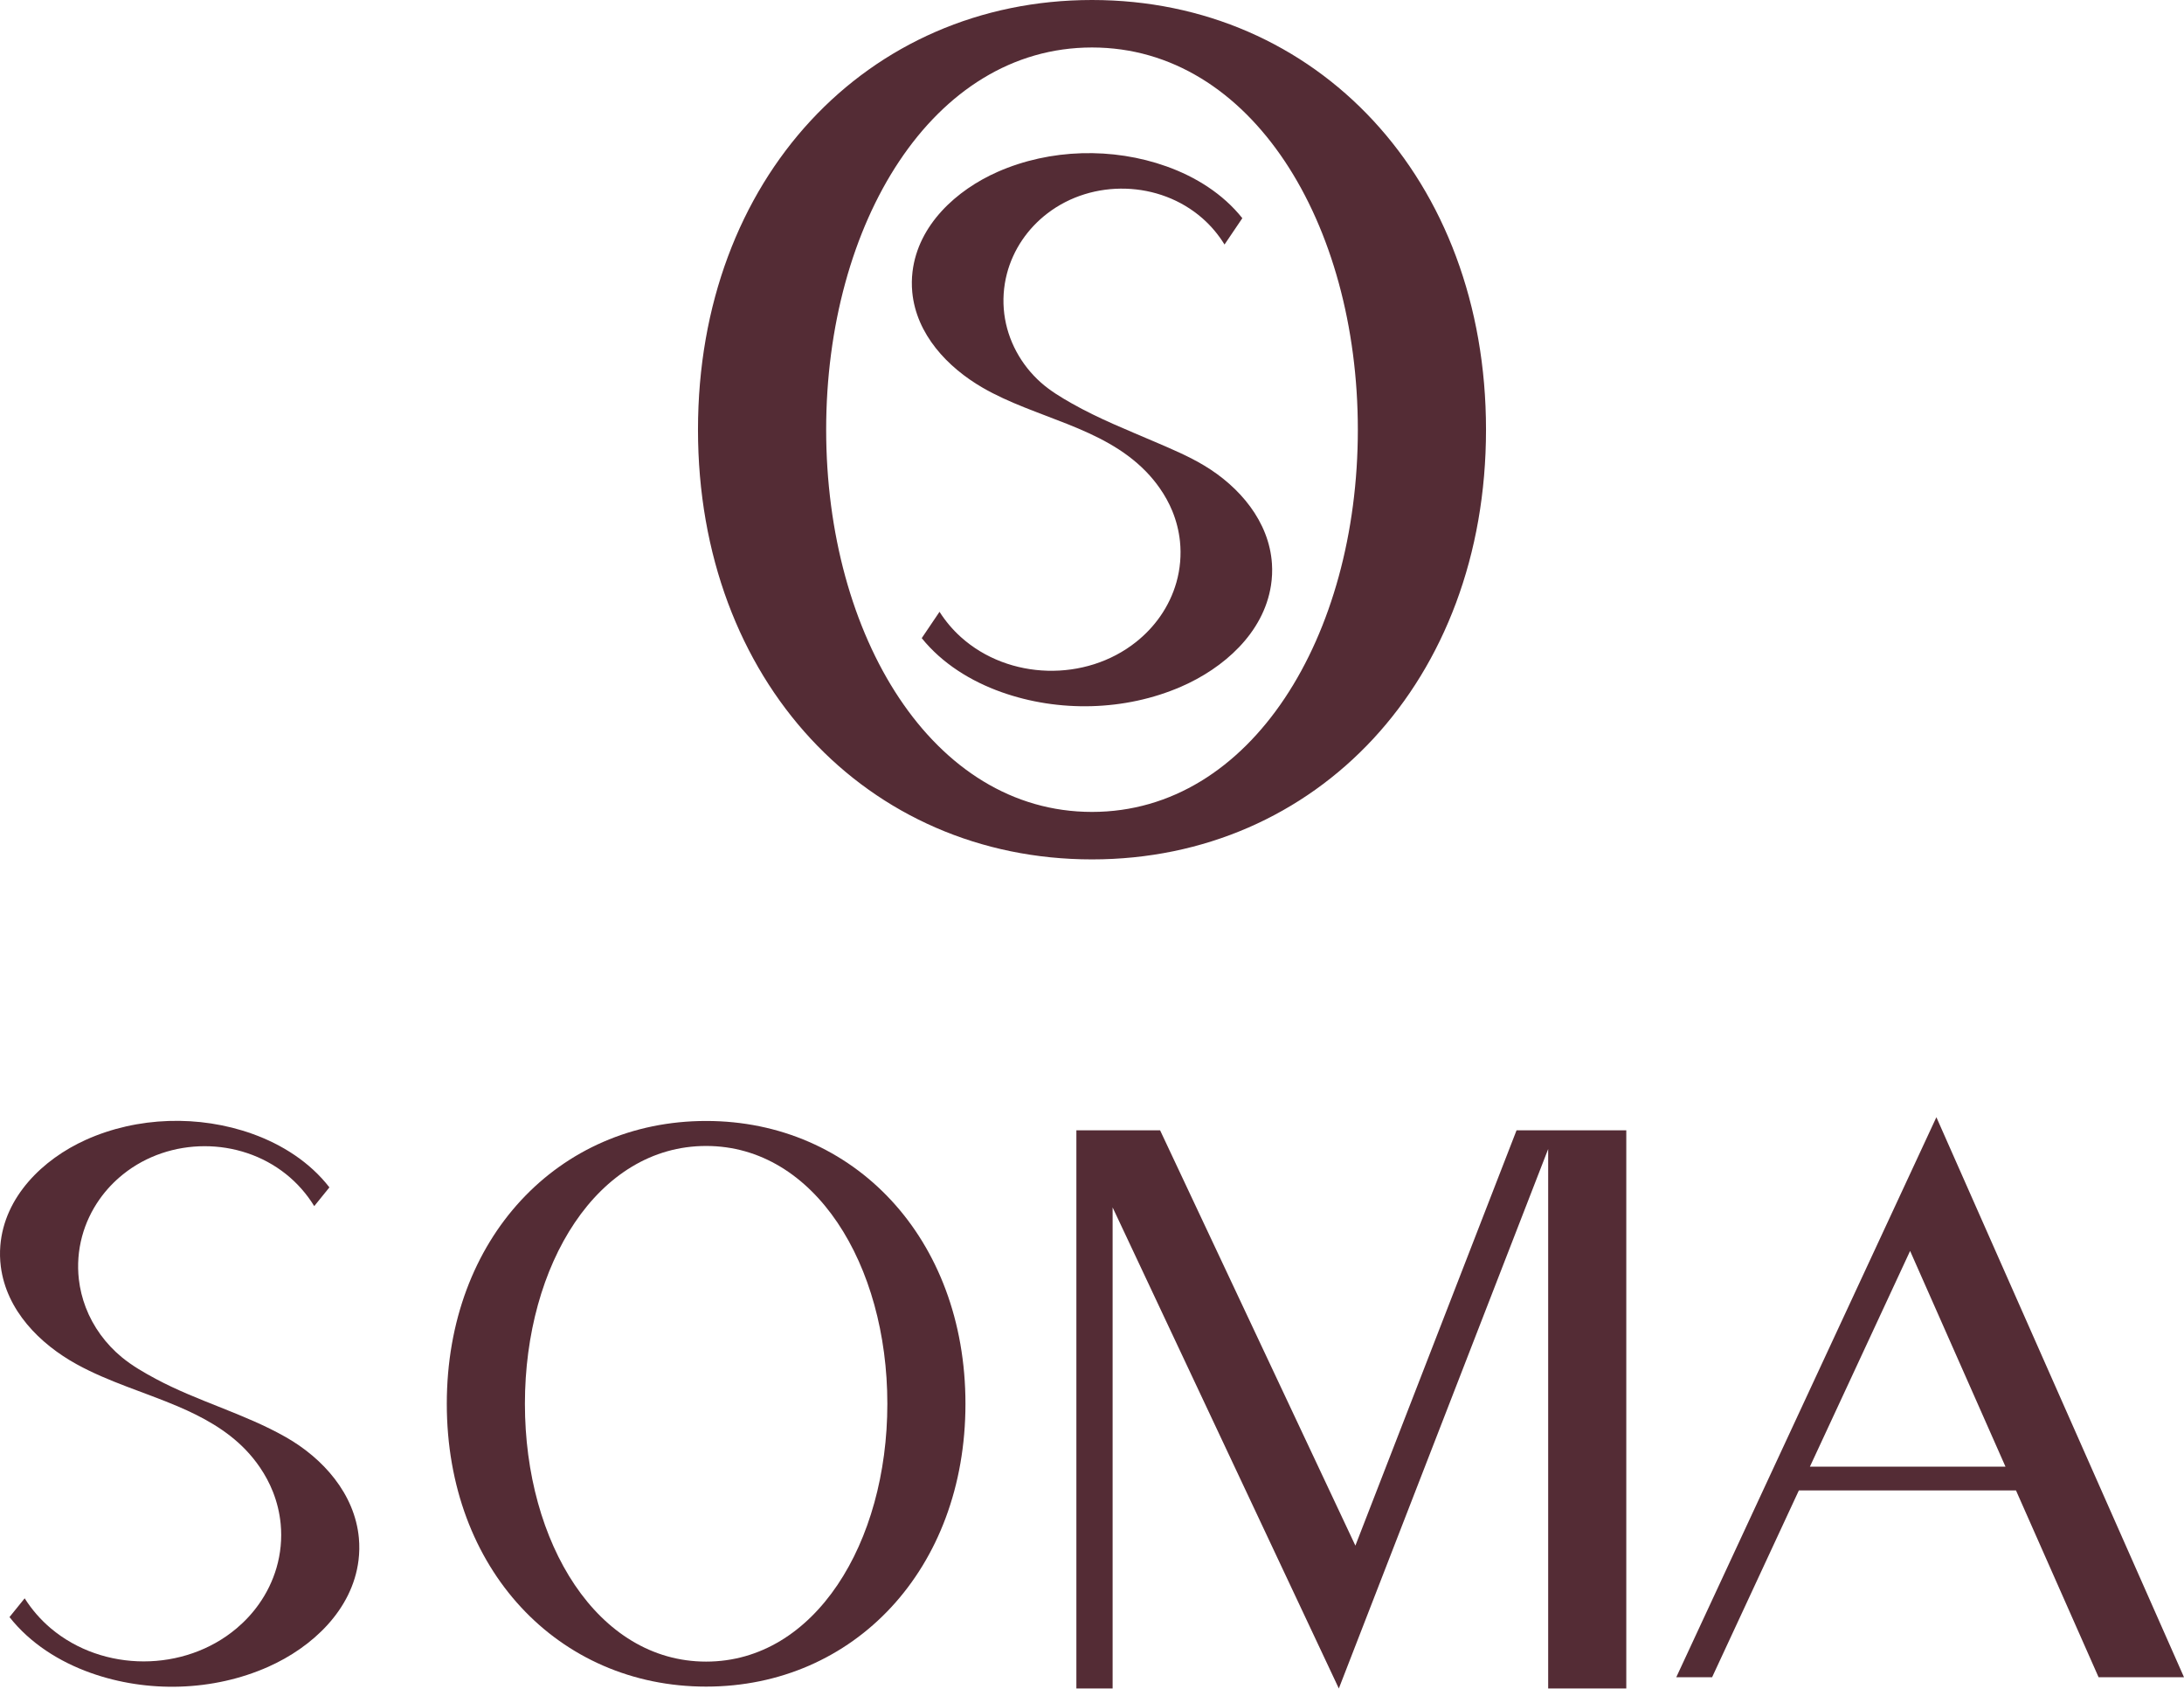
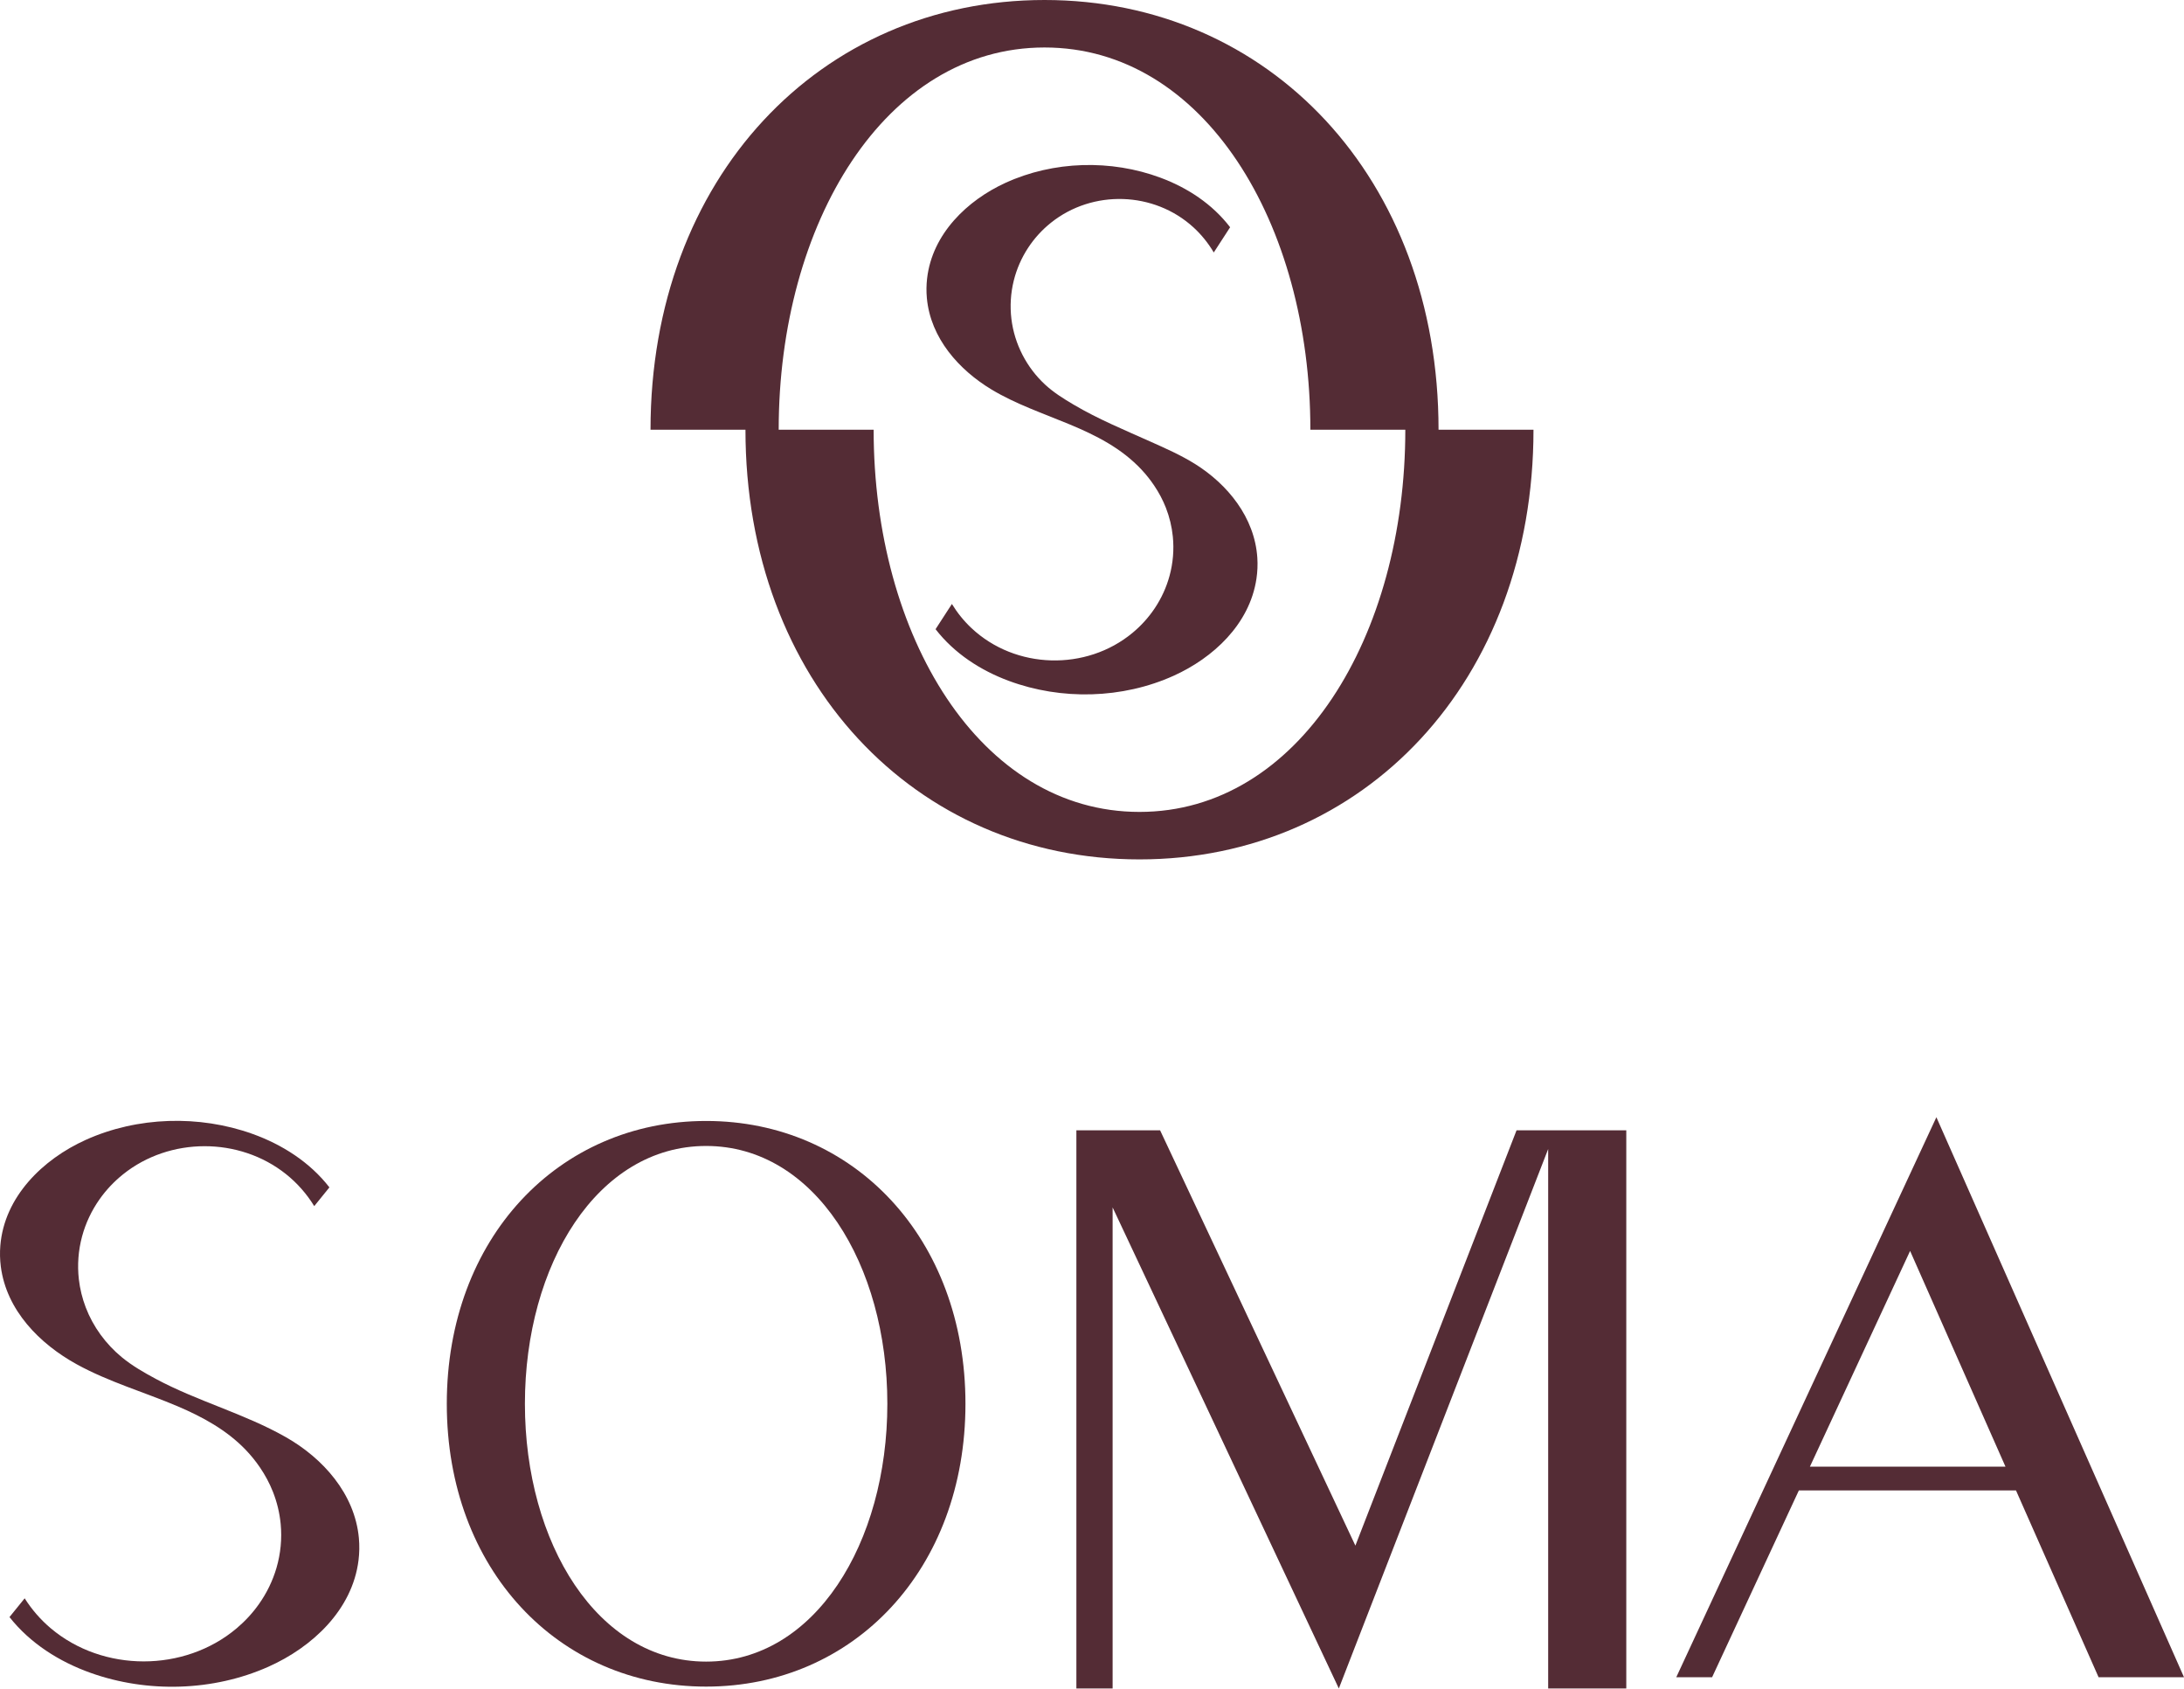
<svg xmlns="http://www.w3.org/2000/svg" viewBox="0 0 2796 2161.2" width="2796" height="2161.2" role="img" aria-labelledby="t">
-   <g id="symbol" fill="#542C35" transform="translate(893.58 0) scale(1.51934)">
-     <path id="symbol-o" d="M332 0C521.24 0 664 150.23 664 362C664 573.77 521.24 724 332 724C142.76 724 0 573.77 0 362C0 150.23 142.76 0 332 0ZM108 362C108 535.88 197.6 684 332 684C466.4 684 556 535.88 556 362C556 188.12 466.4 40 332 40C197.6 40 108 188.12 108 362Z" />
-     <path id="symbol-s" d="M458.67 183.81C442.33 163.28 419.37 148.96 394.85 140.2C349.45 123.97 296.77 125.29 252.56 144.75C217.82 160.05 185.48 189.43 180.76 228.95C180.08 234.64 180.01 240.41 180.55 246.11C183.94 281.6 210.18 309.44 239.82 326.6C284.27 352.33 340.41 359.21 377.42 397.16C381.66 401.52 385.56 406.21 389.04 411.2C393.29 417.28 396.92 423.77 399.73 430.64C403.03 438.74 405.2 447.3 406.12 456C407.33 467.56 406.31 479.33 403.15 490.52C400.27 500.73 395.63 510.42 389.57 519.13C383.89 527.3 376.97 534.6 369.18 540.8C326.73 574.62 261.92 573.06 221.49 536.67C214.56 530.43 208.53 523.27 203.52 515.41L188.53 537.6C205.8 559 229.9 573.88 255.61 583.05C303.89 600.27 359.93 598.98 407.03 578.51C442.82 562.96 476.6 533.44 482.83 493.06C483.76 487.02 484.03 480.89 483.62 474.79C481.23 439.15 456.24 410.05 426.69 392.28C413.62 384.42 399.37 378.4 385.37 372.39C361.66 362.2 337.64 352.69 315.14 339.95C305.97 334.75 296.84 329.28 288.93 322.26C272.18 307.38 260.88 286.75 258.08 264.46C256.67 253.2 257.42 241.69 260.27 230.71C262.9 220.55 267.32 210.88 273.2 202.2C279 193.65 286.2 186.07 294.4 179.79C332.57 150.51 388.89 152.15 425.09 183.94C432.36 190.32 438.6 197.77 443.67 206Z" />
+   <g id="symbol" fill="#542C35" transform="translate(832.81 0) scale(1.51934)">
+     <path id="symbol-o" d="M332 0C521.24 0 664 150.23 664 362L744 362C744 573.77 601.24 724 412 724C222.76 724 80 573.77 80 362L0 362C0 150.23 142.76 0 332 0ZM556 362C556 188.12 466.4 40 332 40C197.6 40 108 188.12 108 362L188 362C188 535.88 277.6 684 412 684C546.4 684 636 535.88 636 362Z" />
+     <path id="symbol-s" d="M488.38 191.45C473.37 171.81 452.28 158.1 429.74 149.72C388.03 134.19 339.63 135.45 299.01 154.07C267.09 168.71 237.37 196.84 233.04 234.66C232.41 240.11 232.35 245.63 232.85 251.09C235.96 285.05 260.07 311.7 287.3 328.12C328.15 352.75 379.72 359.33 413.73 395.65C417.63 399.82 421.21 404.32 424.41 409.09C428.32 414.9 431.65 421.12 434.23 427.69C437.26 435.44 439.26 443.64 440.1 451.97C441.22 463.03 440.28 474.29 437.37 485C434.73 494.78 430.46 504.05 424.9 512.38C419.67 520.21 413.32 527.2 406.16 533.13C367.15 565.49 307.61 564.01 270.46 529.17C264.1 523.2 258.55 516.35 253.95 508.82L240.18 530.06C256.04 550.54 278.19 564.79 301.81 573.57C346.17 590.05 397.66 588.81 440.94 569.22C473.82 554.34 504.86 526.08 510.58 487.43C511.44 481.66 511.69 475.78 511.31 469.95C509.11 435.84 486.15 407.98 459.01 390.98C446.99 383.46 433.9 377.69 421.04 371.94C399.26 362.19 377.18 353.09 356.51 340.89C348.08 335.92 339.69 330.69 332.43 323.97C317.03 309.73 306.66 289.98 304.08 268.64C302.78 257.87 303.47 246.85 306.09 236.34C308.51 226.62 312.57 217.37 317.97 209.06C323.3 200.87 329.92 193.62 337.45 187.61C372.53 159.59 424.27 161.15 457.53 191.58C464.21 197.69 469.94 204.82 474.61 212.69Z" />
  </g>
  <g id="wordmark" fill="#542C35" transform="translate(0 1446.8)">
    <path id="wordmark-s" d="M421.72 73C396.77 40.82 361.35 18.22 323.29 4.56C255.02 -19.94 175.83 -17.65 109.6 12.28C54.89 37.01 5.52 84.95 0.42 147.62C-0.3 156.5 -0.09 165.46 1.04 174.29C8.21 230.33 50.68 273.3 98.29 299.49C139.22 322.01 184.4 334.94 227.23 353.13C259.19 366.71 290.31 383.66 314.56 408.96C321.28 415.98 327.42 423.55 332.88 431.58C339.48 441.29 345.07 451.67 349.38 462.59C354.61 475.8 357.98 489.74 359.33 503.88C361.12 522.69 359.28 541.79 354 559.93C349.18 576.48 341.54 592.16 331.6 606.23C323.43 617.81 313.74 628.3 302.9 637.44C236.04 693.84 131.96 693.84 65.09 637.44C52.02 626.41 40.73 613.45 31.58 599L12.15 623C38.65 656.65 75.99 680.16 116.05 694.44C188.71 720.34 272.94 718.05 343.55 686.6C399.61 661.64 451.14 613.91 459 550.22C460.16 540.8 460.31 531.26 459.44 521.81C454.2 465.29 413.58 419.74 365.88 392.66C312.98 362.62 253.25 346.93 199.65 318.23C184.5 310.11 169.3 301.4 156 290.46C135.43 273.54 119.23 251.45 109.72 226.54C105.32 215.01 102.36 202.94 100.95 190.68C98.85 172.31 100.26 153.59 105.08 135.75C109.66 118.75 117.3 102.62 127.44 88.24C135.91 76.23 146.1 65.46 157.57 56.27C217.26 8.42 306.24 8.31 366.07 55.98C380.45 67.44 392.67 81.34 402.29 97Z" />
    <path id="wordmark-o" d="M904 -12C1093.24 -12 1236 138.23 1236 350C1236 561.77 1093.24 712 904 712C714.76 712 572 561.77 572 350C572 138.23 714.76 -12 904 -12ZM672 350C672 528.2 764.8 680 904 680C1043.2 680 1136 528.2 1136 350C1136 171.8 1043.2 20 904 20C764.8 20 672 171.8 672 350Z" />
    <path id="wordmark-m" d="M1735.19 531.55L1941.5 0L2082 0L2082 714.4L1982 714.4L1982 23.91L1714 714.4L1424.4 98.66L1424.4 714.4L1378 714.4L1378 0L1485.19 0Z" />
    <path id="wordmark-a" d="M2580.91 460.9L2302.94 460.9L2191.87 700L2146 700L2479 -16.8L2796 700L2686.65 700ZM2445.35 154.36L2317.07 430.5L2567.47 430.5Z" />
  </g>
</svg>
